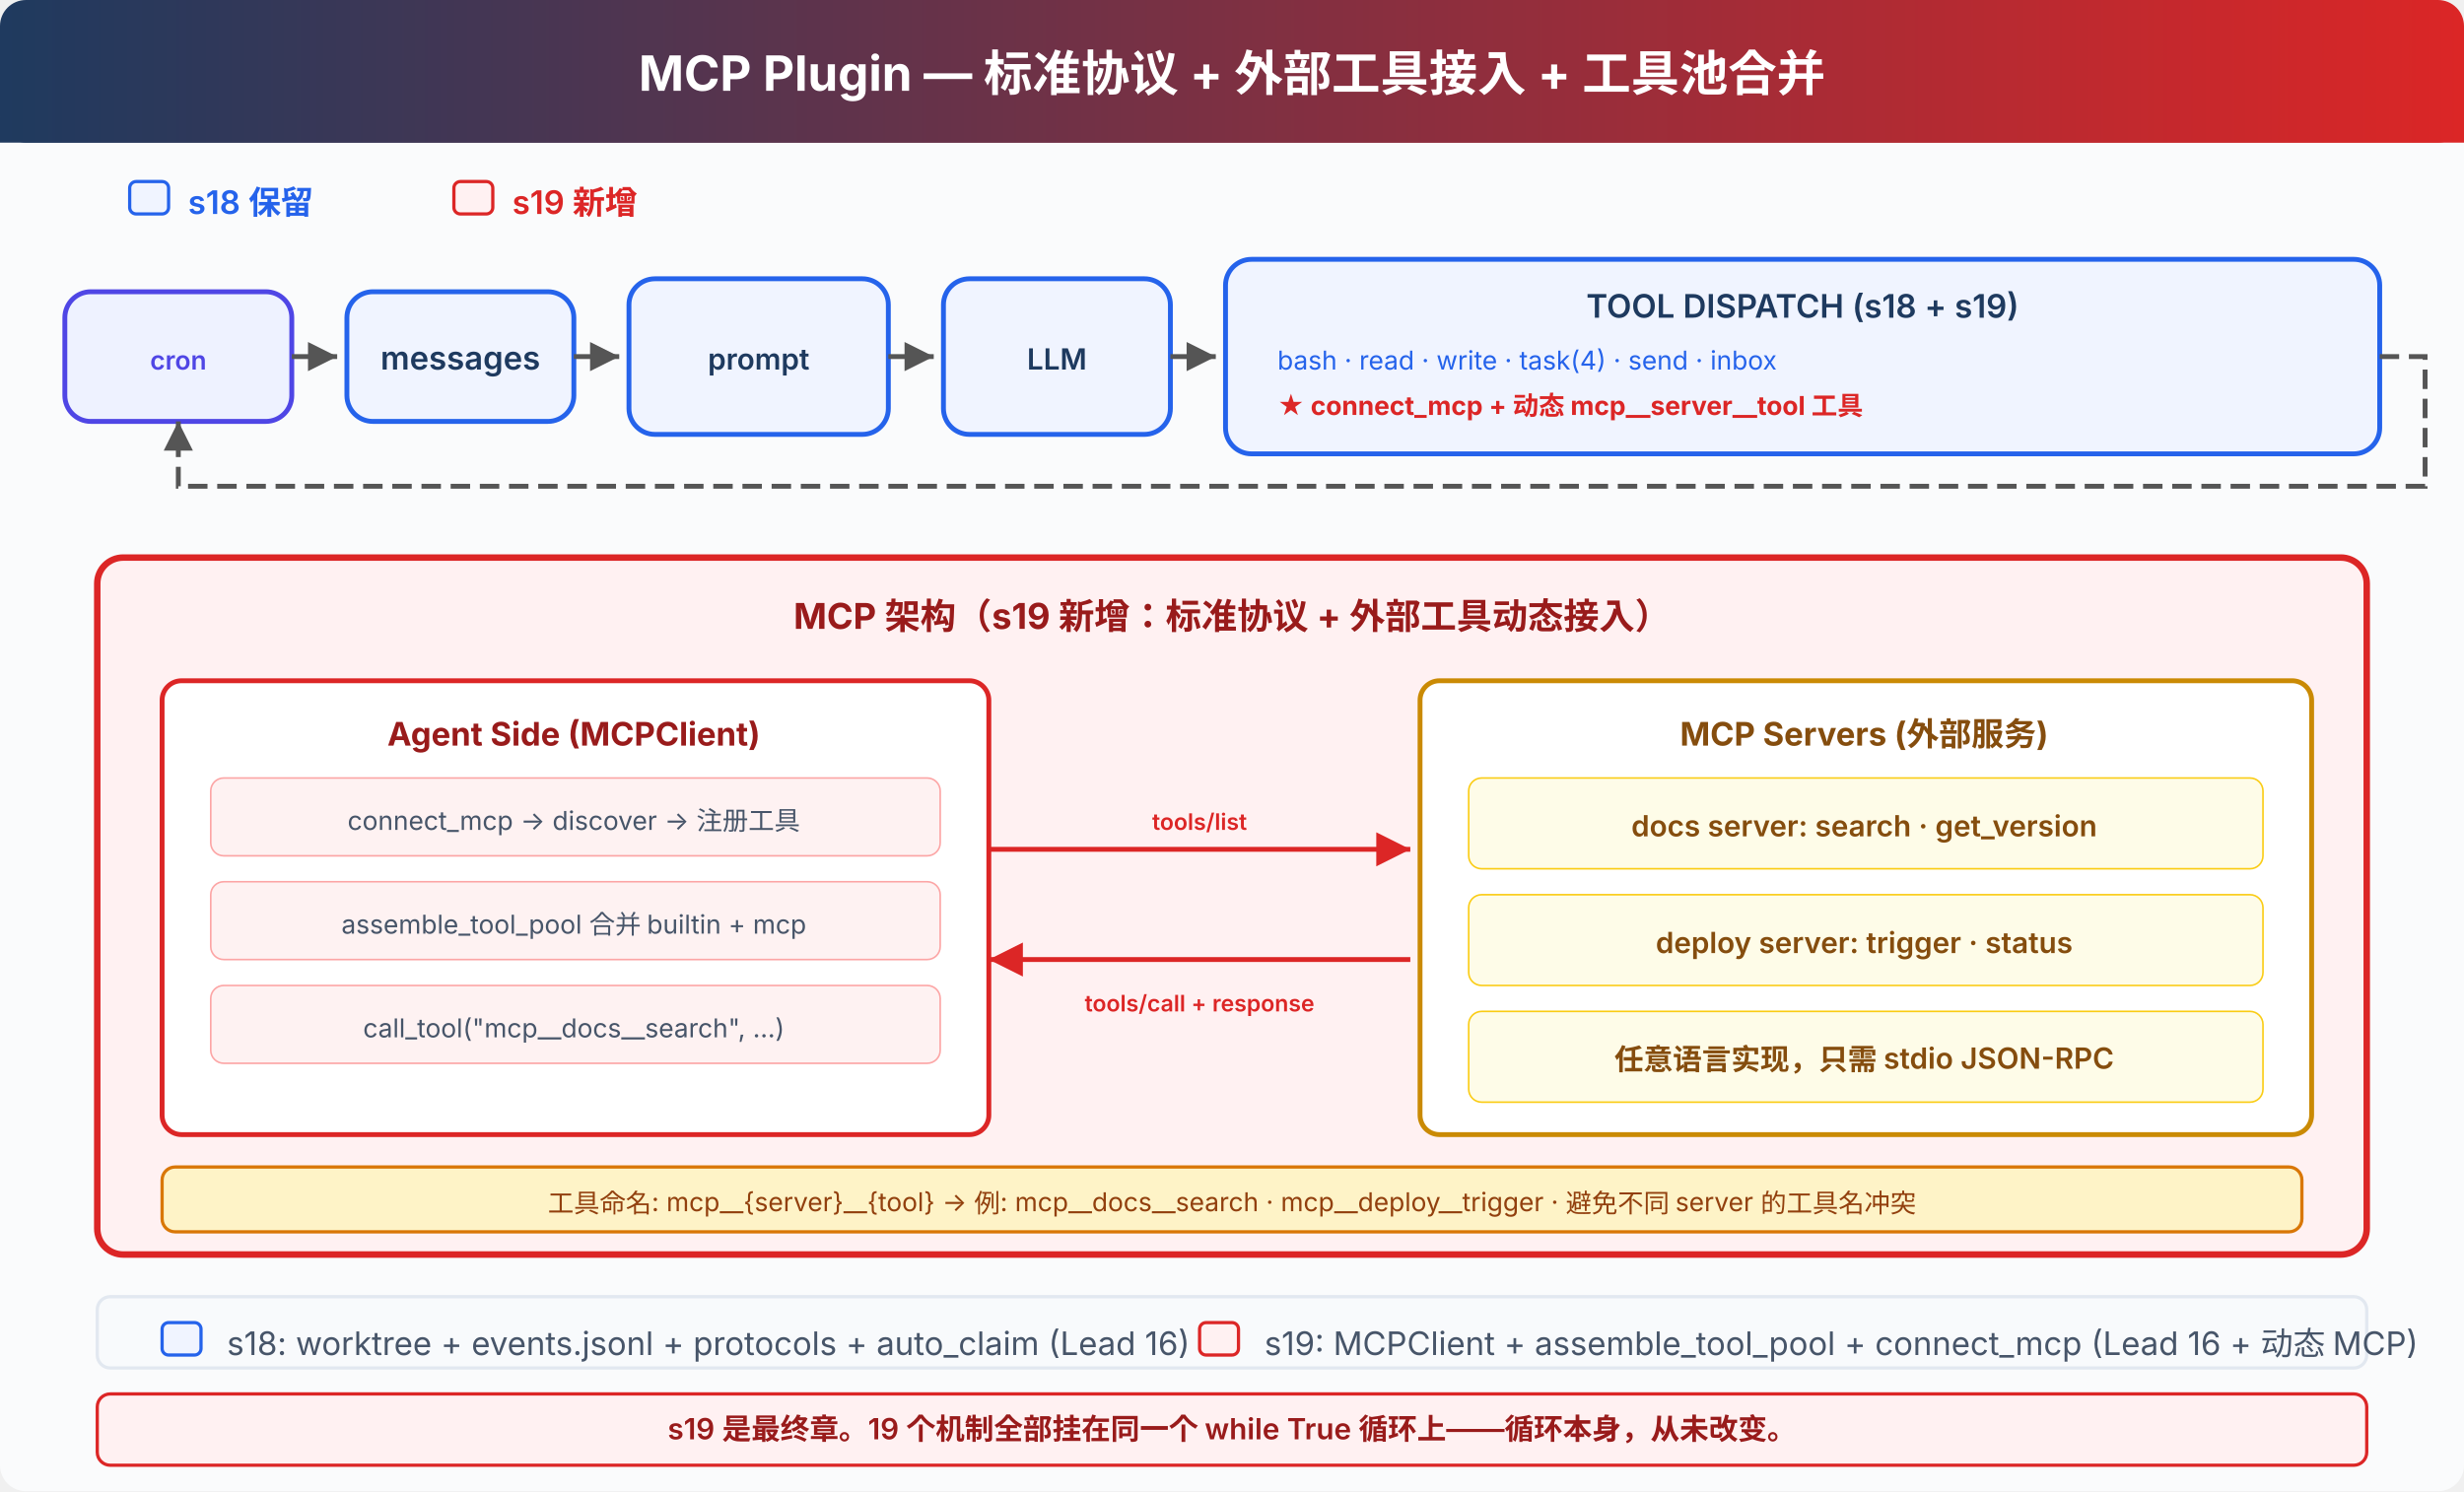
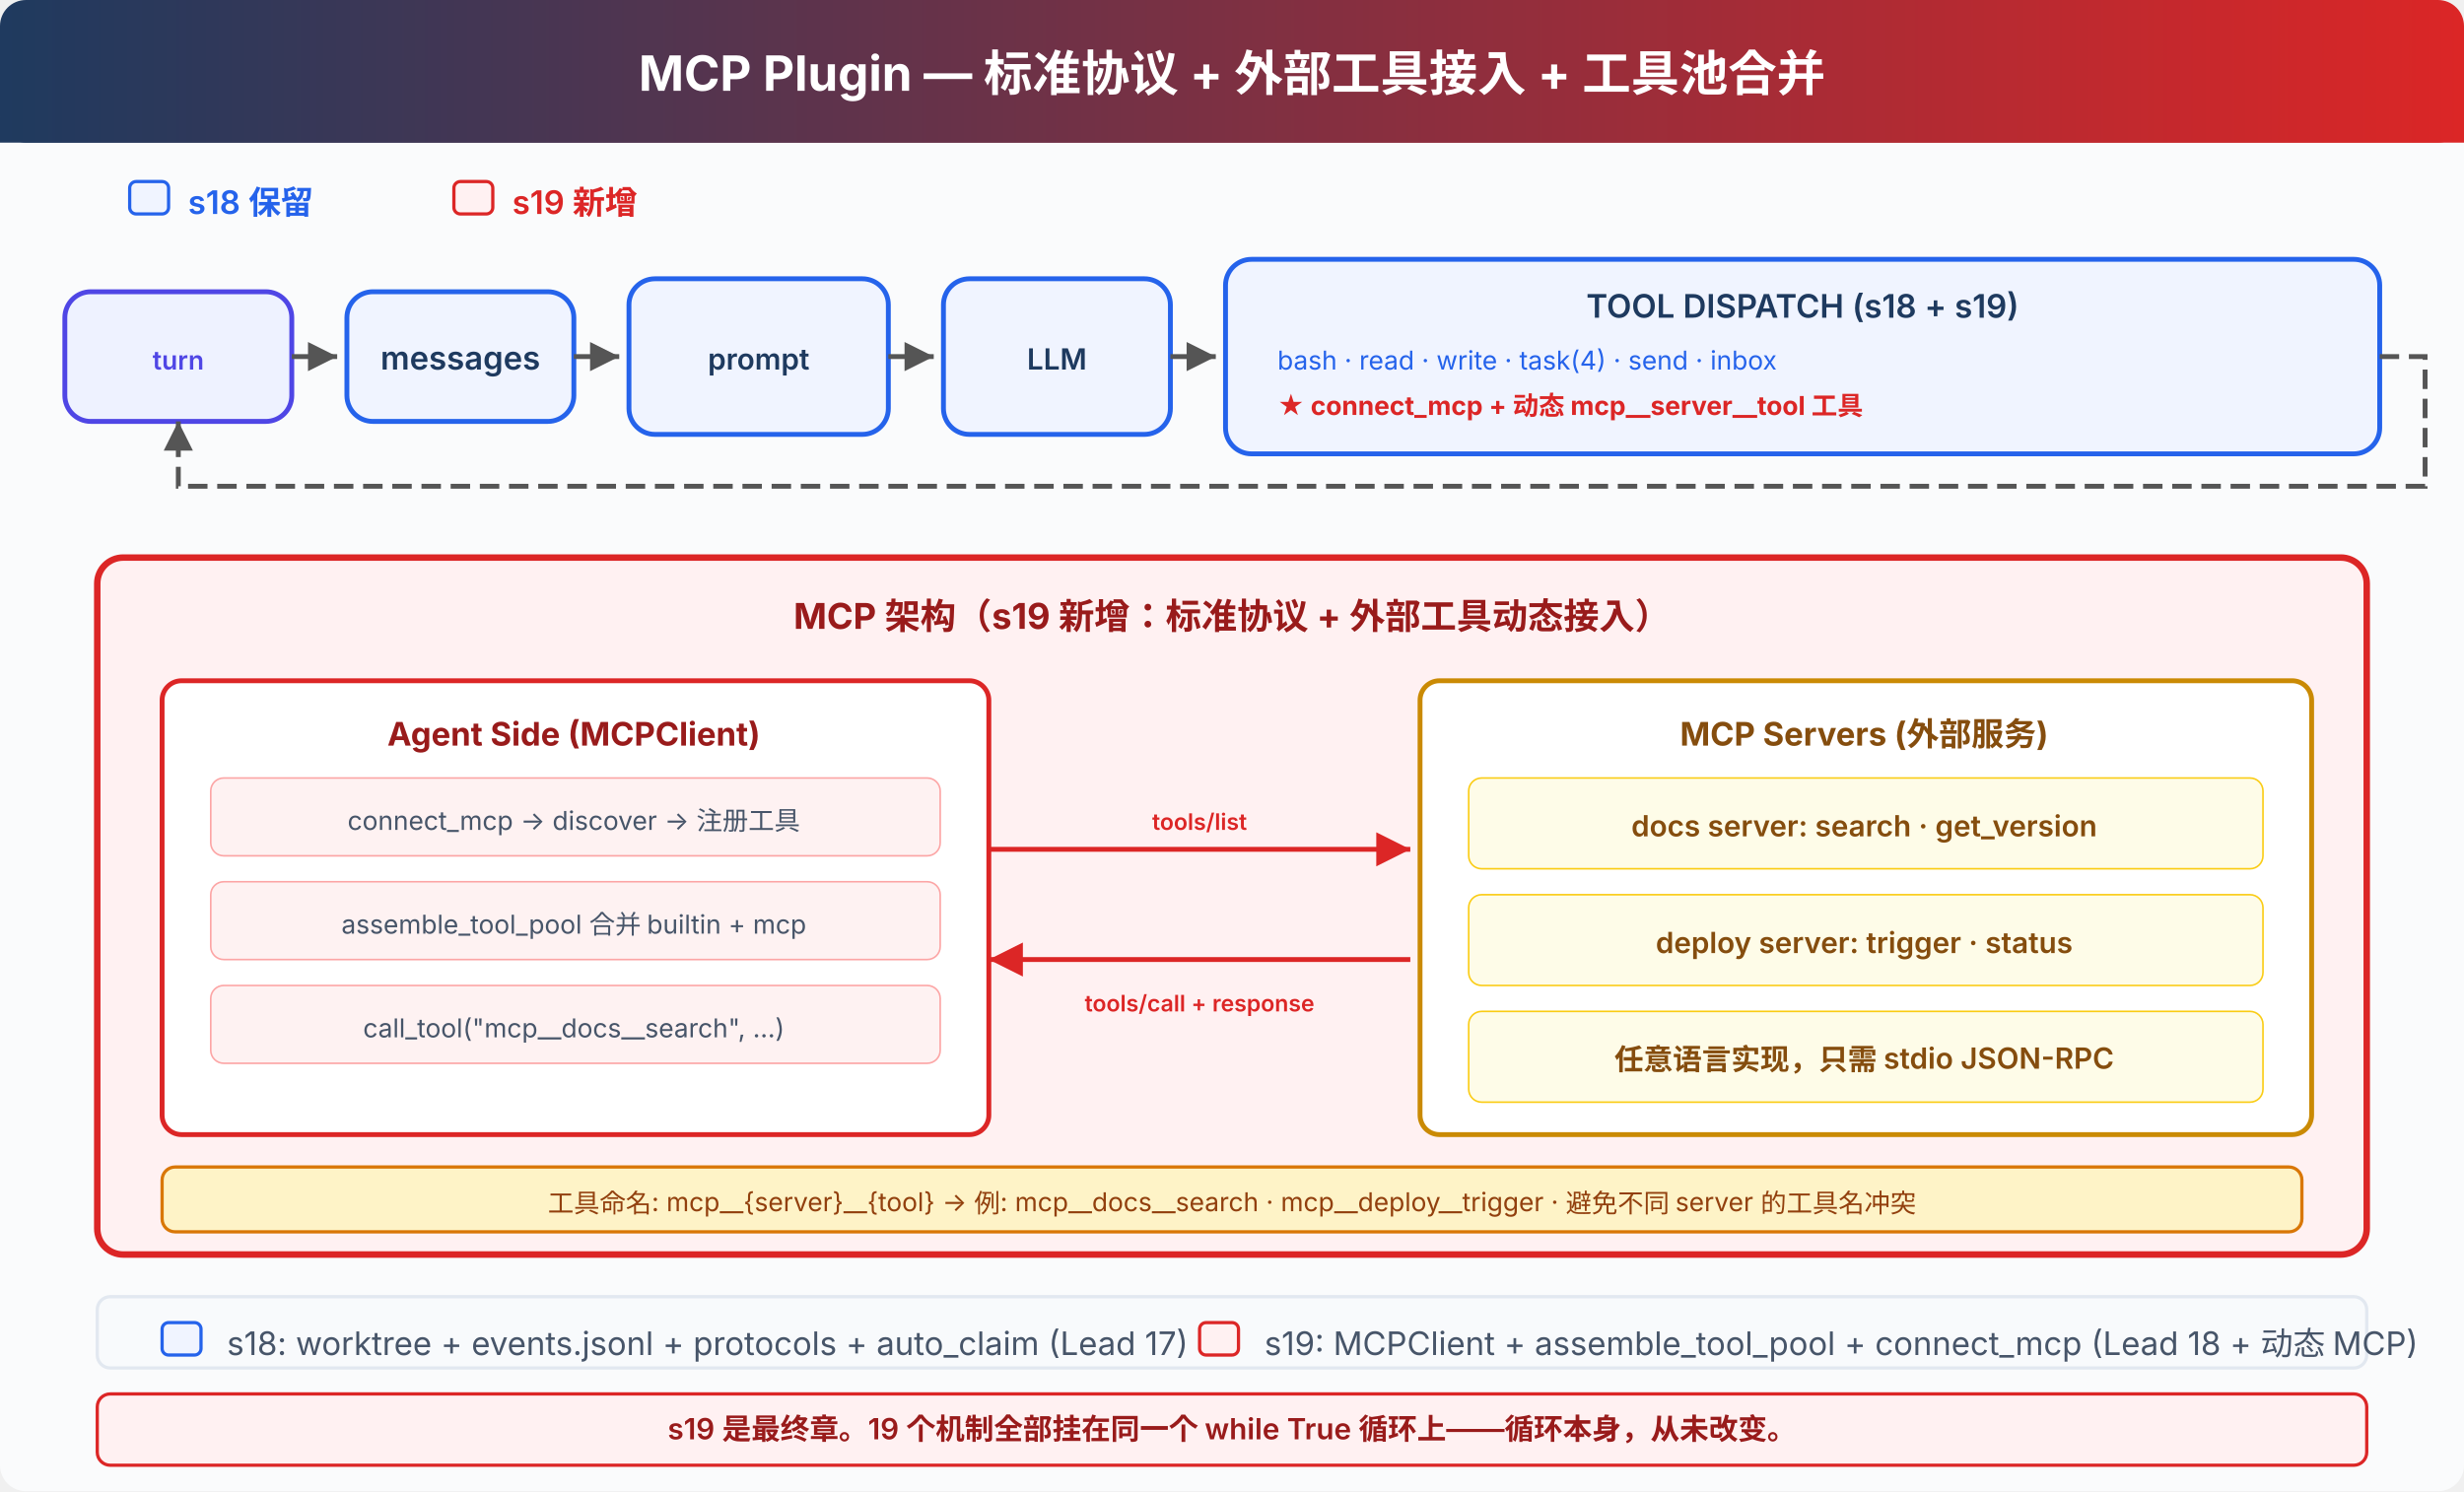
<svg xmlns="http://www.w3.org/2000/svg" viewBox="0 0 760 460" font-family="system-ui, -apple-system, sans-serif">
  <defs>
    <linearGradient id="header" x1="0" y1="0" x2="1" y2="0">
      <stop offset="0%" stop-color="#1e3a5f" />
      <stop offset="100%" stop-color="#dc2626" />
    </linearGradient>
    <marker id="arrow" viewBox="0 0 10 10" refX="10" refY="5" markerWidth="6" markerHeight="6" orient="auto-start-reverse">
      <path d="M 0 0 L 10 5 L 0 10 z" fill="#555" />
    </marker>
    <marker id="arrow-rose" viewBox="0 0 10 10" refX="10" refY="5" markerWidth="7" markerHeight="7" orient="auto-start-reverse">
      <path d="M 0 0 L 10 5 L 0 10 z" fill="#dc2626" />
    </marker>
    <marker id="arrow-rose-left" viewBox="0 0 10 10" refX="10" refY="5" markerWidth="6" markerHeight="6" orient="auto-start-reverse">
      <path d="M 10 0 L 0 5 L 10 10 z" fill="#dc2626" />
    </marker>
  </defs>
  <rect width="760" height="460" fill="#fafbfc" rx="8" />
  <rect x="0" y="0" width="760" height="44" fill="url(#header)" rx="8" />
  <rect x="0" y="36" width="760" height="8" fill="url(#header)" />
  <text x="380" y="28" fill="#fff" font-size="15" font-weight="700" text-anchor="middle">MCP Plugin — 标准协议 + 外部工具接入 + 工具池合并</text>
  <rect x="40" y="56" width="12" height="10" rx="2" fill="#f0f4ff" stroke="#2563eb" stroke-width="1" />
  <text x="58" y="66" fill="#2563eb" font-size="10" font-weight="600">s18 保留</text>
  <rect x="140" y="56" width="12" height="10" rx="2" fill="#fff1f2" stroke="#dc2626" stroke-width="1" />
  <text x="158" y="66" fill="#dc2626" font-size="10" font-weight="600">s19 新增</text>
  <rect x="20" y="90" width="70" height="40" rx="8" fill="#eef2ff" stroke="#4f46e5" stroke-width="1.5" />
-   <text x="55" y="114" fill="#4f46e5" font-size="8" font-weight="600" text-anchor="middle">cron</text>
+   <text x="55" y="114" fill="#4f46e5" font-size="8" font-weight="600" text-anchor="middle">turn</text>
  <line x1="90" y1="110" x2="104" y2="110" stroke="#555" stroke-width="1.5" marker-end="url(#arrow)" />
  <rect x="107" y="90" width="70" height="40" rx="8" fill="#f0f4ff" stroke="#2563eb" stroke-width="1.5" />
  <text x="142" y="114" fill="#1e3a5f" font-size="10" font-weight="600" text-anchor="middle">messages</text>
  <line x1="177" y1="110" x2="191" y2="110" stroke="#555" stroke-width="1.5" marker-end="url(#arrow)" />
  <rect x="194" y="86" width="80" height="48" rx="8" fill="#f0f4ff" stroke="#2563eb" stroke-width="1.5" />
  <text x="234" y="114" fill="#1e3a5f" font-size="9" font-weight="600" text-anchor="middle">prompt</text>
  <line x1="274" y1="110" x2="288" y2="110" stroke="#555" stroke-width="1.5" marker-end="url(#arrow)" />
  <rect x="291" y="86" width="70" height="48" rx="8" fill="#f0f4ff" stroke="#2563eb" stroke-width="1.5" />
  <text x="326" y="114" fill="#1e3a5f" font-size="9" font-weight="600" text-anchor="middle">LLM</text>
  <line x1="361" y1="110" x2="375" y2="110" stroke="#555" stroke-width="1.5" marker-end="url(#arrow)" />
  <rect x="378" y="80" width="356" height="60" rx="8" fill="#f0f4ff" stroke="#2563eb" stroke-width="1.5" />
  <text x="556" y="98" fill="#1e3a5f" font-size="10" font-weight="600" text-anchor="middle">TOOL DISPATCH (s18 + s19)</text>
  <text x="394" y="114" fill="#2563eb" font-size="8">bash · read · write · task(4) · send · inbox</text>
  <text x="394" y="128" fill="#dc2626" font-size="8" font-weight="700">★ connect_mcp + 动态 mcp__server__tool 工具</text>
  <path d="M 734 110 L 748 110 L 748 150 L 55 150 L 55 130" fill="none" stroke="#555" stroke-width="1.5" marker-end="url(#arrow)" stroke-dasharray="6,3" />
  <rect x="30" y="172" width="700" height="215" rx="8" fill="#fff1f2" stroke="#dc2626" stroke-width="2" />
  <text x="380" y="194" fill="#991b1b" font-size="11" font-weight="700" text-anchor="middle">MCP 架构（s19 新增：标准协议 + 外部工具动态接入）</text>
  <rect x="50" y="210" width="255" height="140" rx="6" fill="#fff" stroke="#dc2626" stroke-width="1.5" />
  <text x="177" y="230" fill="#991b1b" font-size="10" font-weight="700" text-anchor="middle">Agent Side (MCPClient)</text>
  <rect x="65" y="240" width="225" height="24" rx="4" fill="#fef2f2" stroke="#fca5a5" stroke-width="0.5" />
  <text x="177" y="256" fill="#475569" font-size="8" text-anchor="middle">connect_mcp → discover → 注册工具</text>
  <rect x="65" y="272" width="225" height="24" rx="4" fill="#fef2f2" stroke="#fca5a5" stroke-width="0.5" />
  <text x="177" y="288" fill="#475569" font-size="8" text-anchor="middle">assemble_tool_pool 合并 builtin + mcp</text>
  <rect x="65" y="304" width="225" height="24" rx="4" fill="#fef2f2" stroke="#fca5a5" stroke-width="0.5" />
  <text x="177" y="320" fill="#475569" font-size="8" text-anchor="middle">call_tool("mcp__docs__search", ...)</text>
  <line x1="305" y1="262" x2="435" y2="262" stroke="#dc2626" stroke-width="1.5" marker-end="url(#arrow-rose)" />
  <text x="370" y="256" fill="#dc2626" font-size="7" font-weight="600" text-anchor="middle">tools/list</text>
  <line x1="435" y1="296" x2="305" y2="296" stroke="#dc2626" stroke-width="1.5" marker-end="url(#arrow-rose)" />
  <text x="370" y="312" fill="#dc2626" font-size="7" font-weight="600" text-anchor="middle">tools/call + response</text>
  <rect x="438" y="210" width="275" height="140" rx="6" fill="#fff" stroke="#ca8a04" stroke-width="1.5" />
  <text x="575" y="230" fill="#854d0e" font-size="10" font-weight="700" text-anchor="middle">MCP Servers (外部服务)</text>
  <rect x="453" y="240" width="245" height="28" rx="4" fill="#fefce8" stroke="#facc15" stroke-width="0.5" />
  <text x="575" y="258" fill="#854d0e" font-size="9" font-weight="600" text-anchor="middle">docs server: search · get_version</text>
  <rect x="453" y="276" width="245" height="28" rx="4" fill="#fefce8" stroke="#facc15" stroke-width="0.5" />
  <text x="575" y="294" fill="#854d0e" font-size="9" font-weight="600" text-anchor="middle">deploy server: trigger · status</text>
  <rect x="453" y="312" width="245" height="28" rx="4" fill="#fefce8" stroke="#facc15" stroke-width="0.5" />
  <text x="575" y="330" fill="#854d0e" font-size="9" font-weight="600" text-anchor="middle">任意语言实现，只需 stdio JSON-RPC</text>
  <rect x="50" y="360" width="660" height="20" rx="4" fill="#fef3c7" stroke="#d97706" stroke-width="1" />
  <text x="380" y="374" fill="#92400e" font-size="8" text-anchor="middle">工具命名: mcp__{server}__{tool} → 例: mcp__docs__search · mcp__deploy__trigger · 避免不同 server 的工具名冲突</text>
  <rect x="30" y="400" width="700" height="22" rx="4" fill="#f8fafc" stroke="#e2e8f0" stroke-width="1" />
  <rect x="50" y="408" width="12" height="10" rx="2" fill="#f0f4ff" stroke="#2563eb" stroke-width="1" />
-   <text x="70" y="418" fill="#475569" font-size="10">s18: worktree + events.jsonl + protocols + auto_claim (Lead 16)</text>
+   <text x="70" y="418" fill="#475569" font-size="10">s18: worktree + events.jsonl + protocols + auto_claim (Lead 17)</text>
  <rect x="370" y="408" width="12" height="10" rx="2" fill="#fff1f2" stroke="#dc2626" stroke-width="1" />
-   <text x="390" y="418" fill="#475569" font-size="10">s19: MCPClient + assemble_tool_pool + connect_mcp (Lead 16 + 动态 MCP)</text>
+   <text x="390" y="418" fill="#475569" font-size="10">s19: MCPClient + assemble_tool_pool + connect_mcp (Lead 18 + 动态 MCP)</text>
  <rect x="30" y="430" width="700" height="22" rx="4" fill="#fff1f2" stroke="#dc2626" stroke-width="1" />
  <text x="380" y="444" fill="#991b1b" font-size="9" font-weight="600" text-anchor="middle">s19 是最终章。19 个机制全部挂在同一个 while True 循环上——循环本身，从未改变。</text>
</svg>
